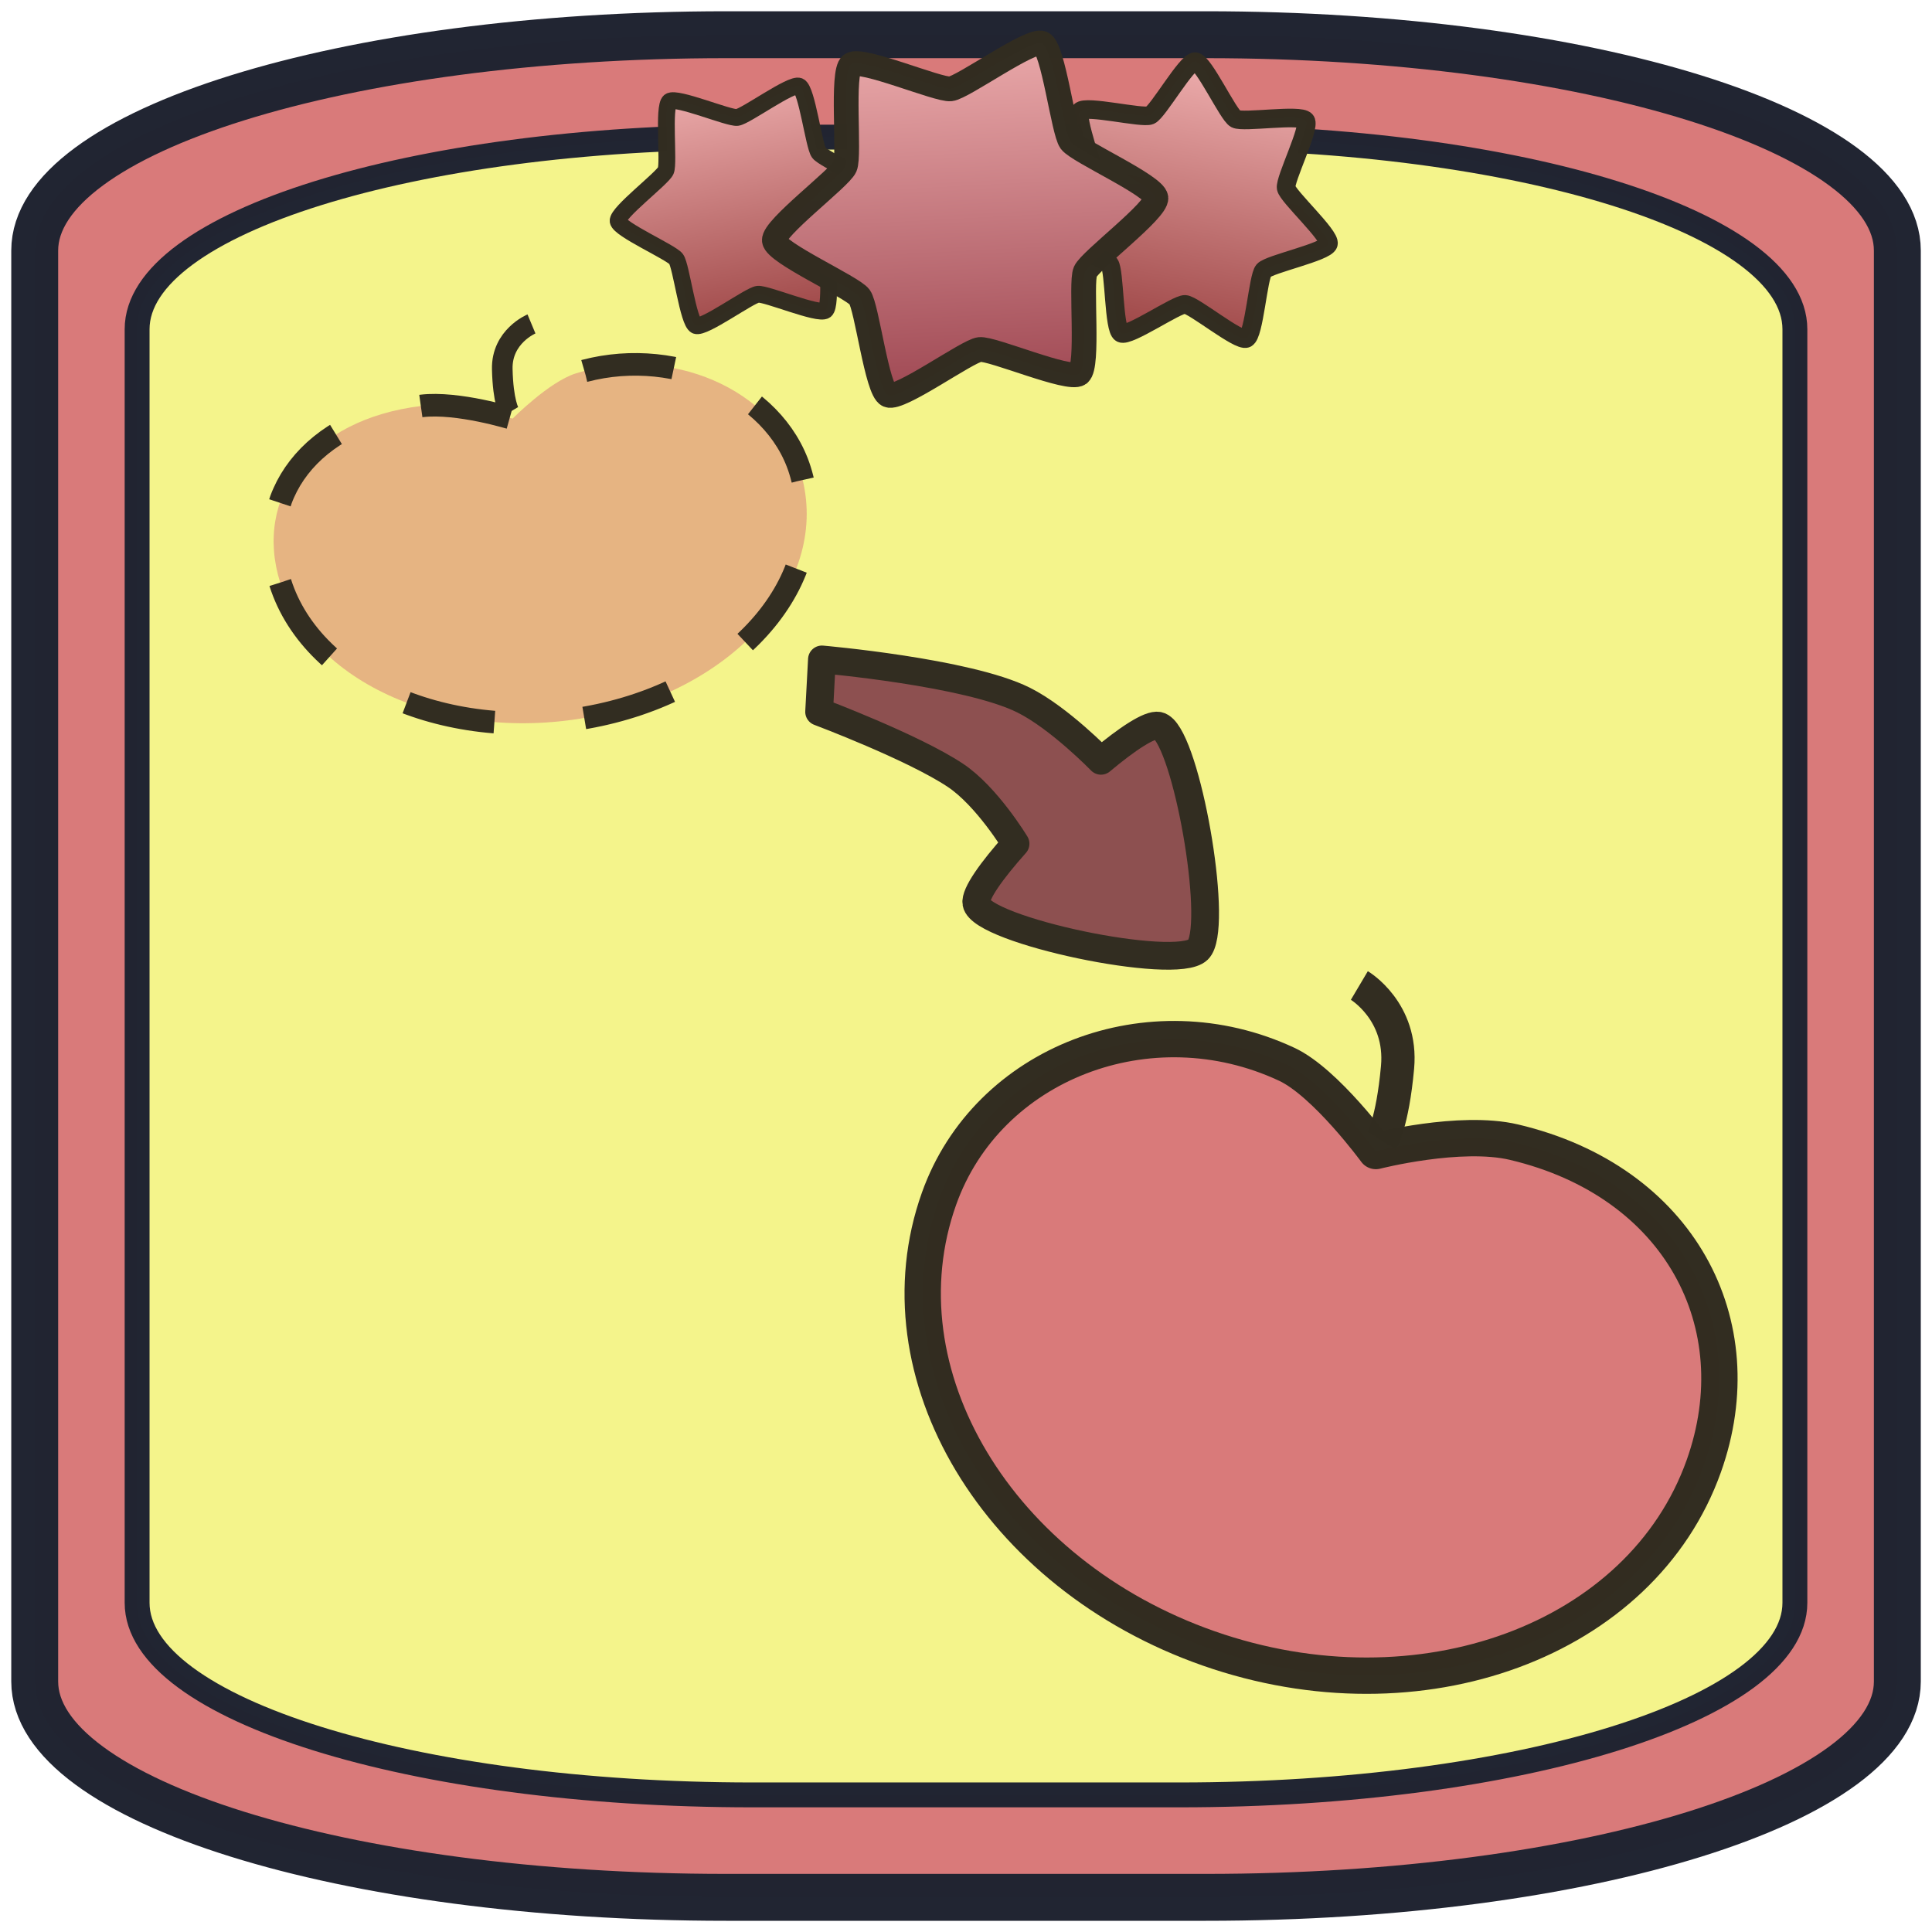
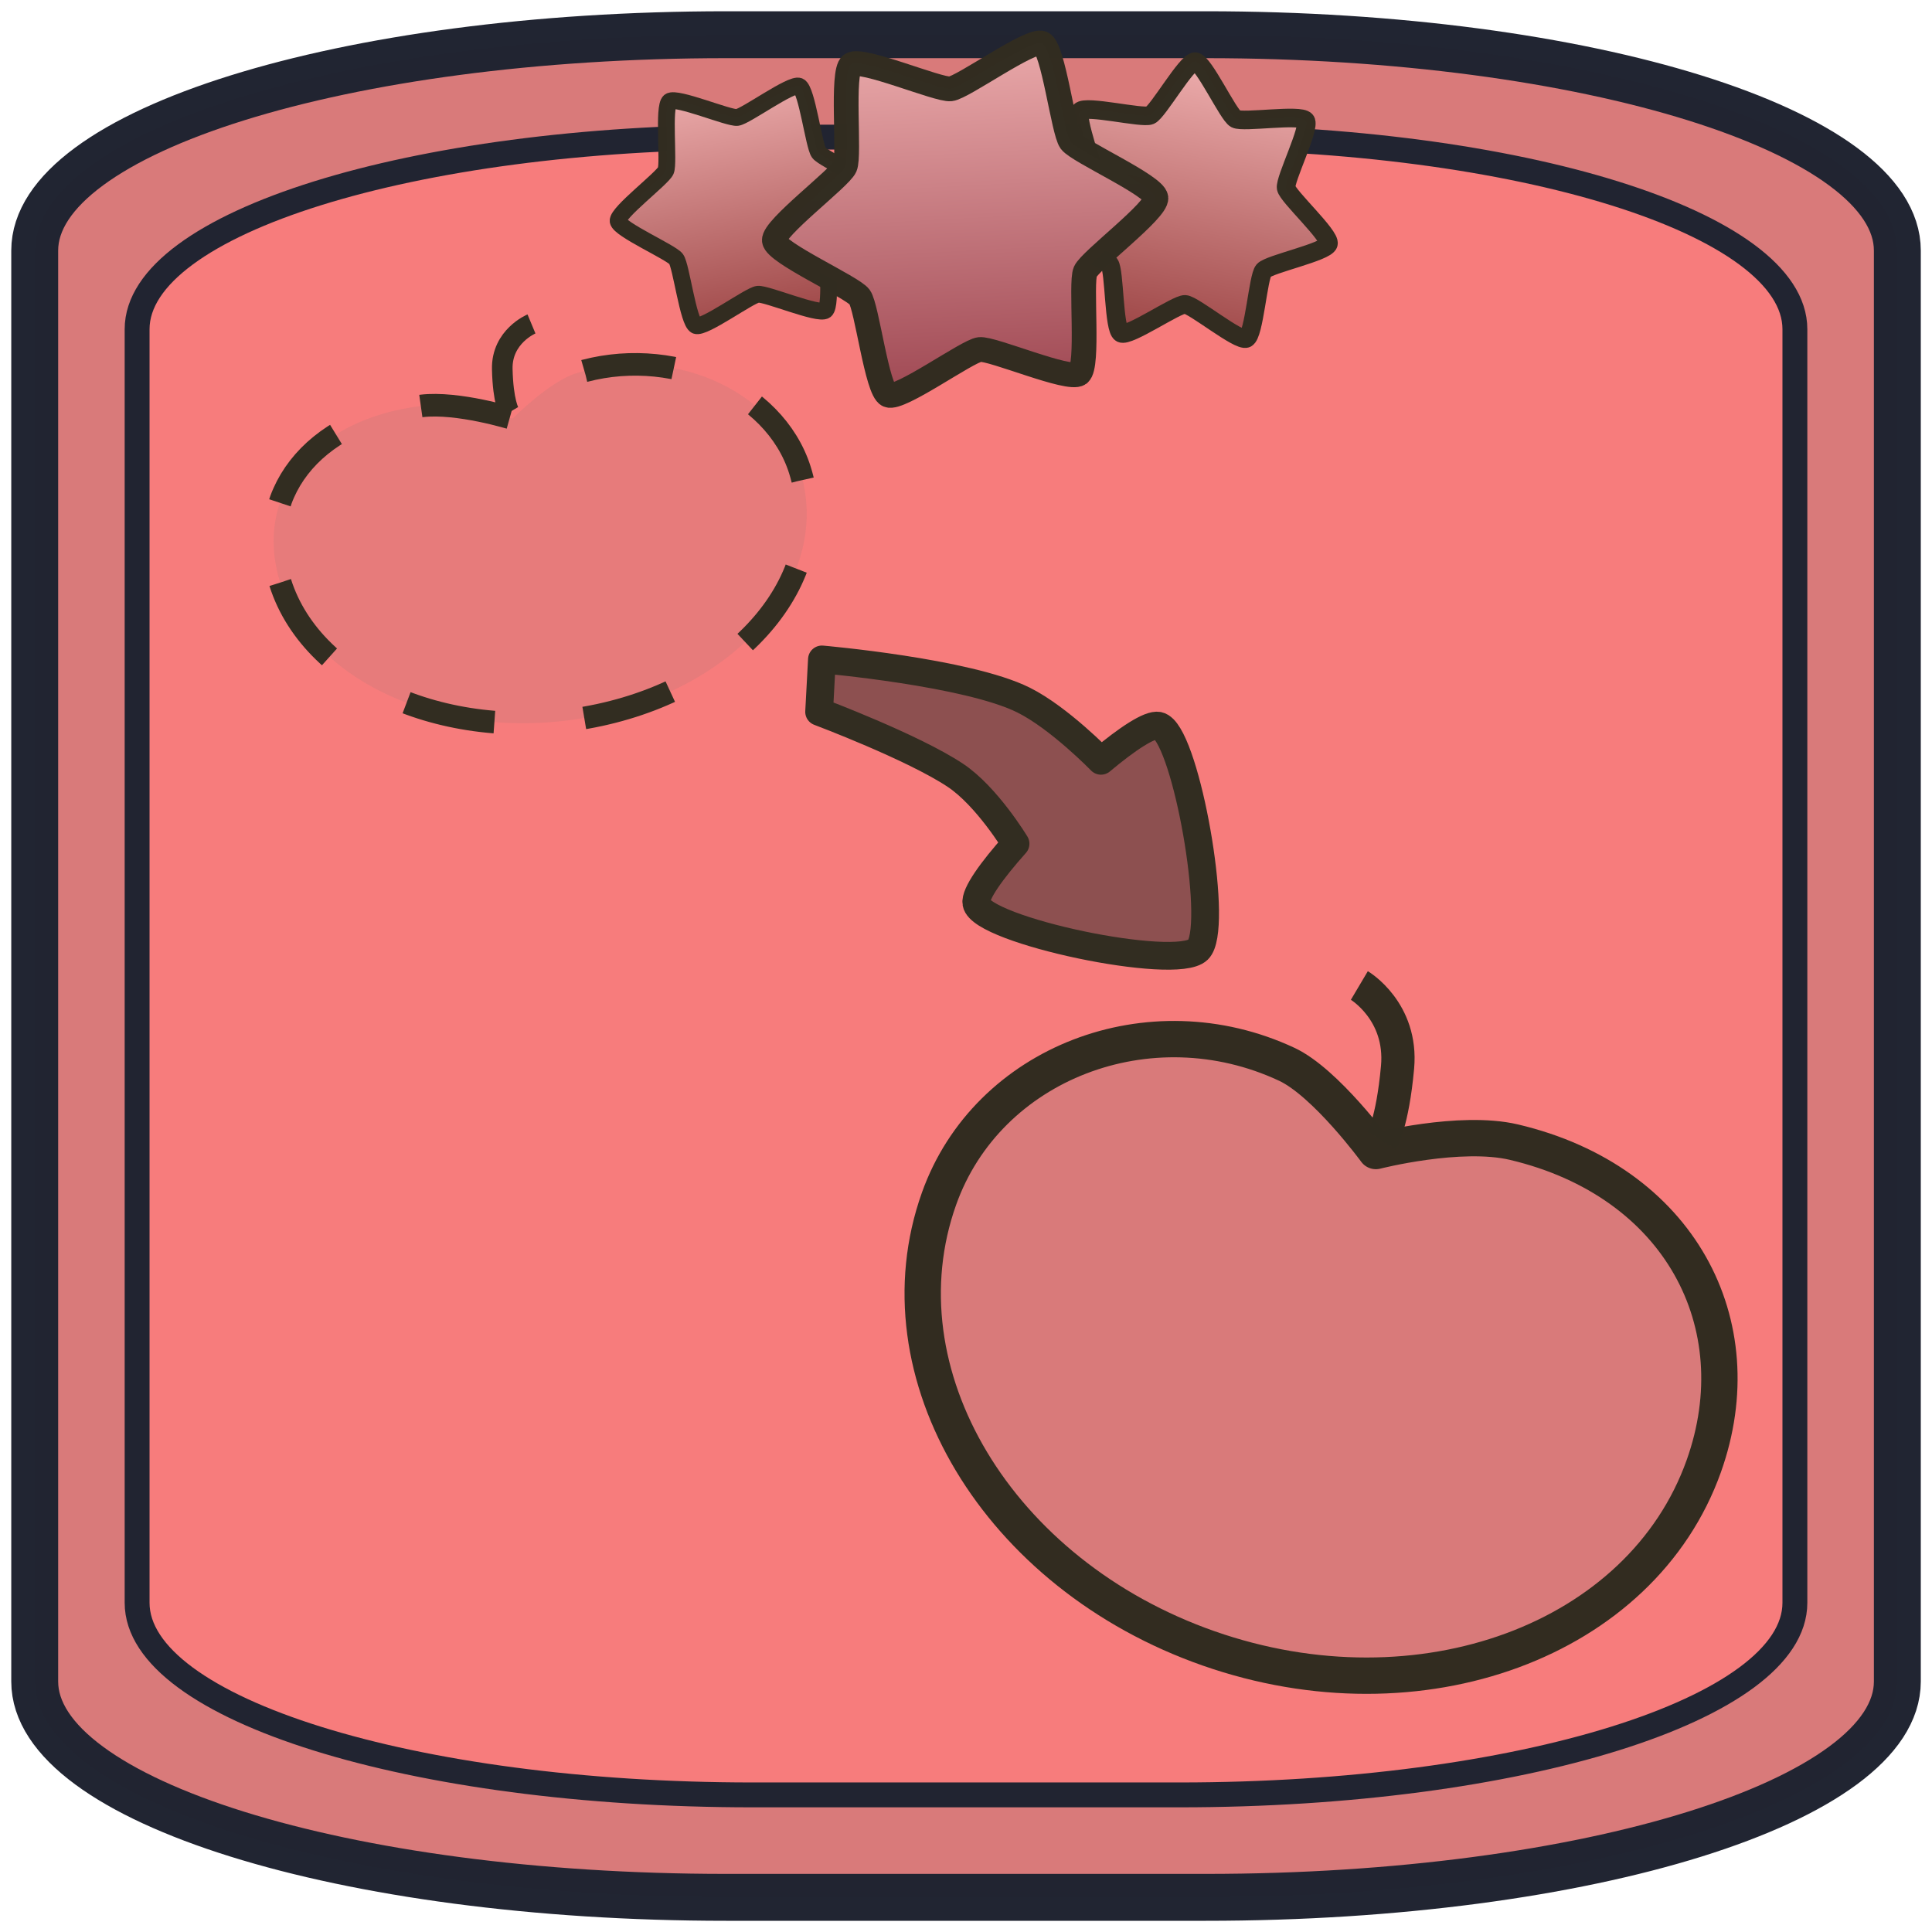
<svg xmlns="http://www.w3.org/2000/svg" xmlns:xlink="http://www.w3.org/1999/xlink" width="130" height="130" viewBox="0 0 34.396 34.396" version="1.1" id="svg1">
  <defs id="defs1">
    <linearGradient id="linearGradient29">
      <stop style="stop-color:#f2b3b3;stop-opacity:1;" offset="0" id="stop28" />
      <stop style="stop-color:#9e4752;stop-opacity:1;" offset="1" id="stop29" />
    </linearGradient>
    <linearGradient id="linearGradient27">
      <stop style="stop-color:#f2b3b3;stop-opacity:1;" offset="0" id="stop26" />
      <stop style="stop-color:#9e4747;stop-opacity:1;" offset="1" id="stop27" />
    </linearGradient>
    <linearGradient id="linearGradient23">
      <stop style="stop-color:#f2b3b3;stop-opacity:1;" offset="0" id="stop23" />
      <stop style="stop-color:#9e4747;stop-opacity:1;" offset="1" id="stop24" />
    </linearGradient>
    <linearGradient xlink:href="#linearGradient23" id="linearGradient24" x1="9.158" y1="0.654" x2="9.524" y2="7.639" gradientUnits="userSpaceOnUse" />
    <linearGradient xlink:href="#linearGradient29" id="linearGradient25" x1="9.158" y1="0.654" x2="9.524" y2="7.639" gradientUnits="userSpaceOnUse" />
    <linearGradient xlink:href="#linearGradient27" id="linearGradient26" x1="9.158" y1="0.654" x2="9.524" y2="7.639" gradientUnits="userSpaceOnUse" />
  </defs>
  <g id="layer1">
    <rect style="fill:#d97a7a;stroke:#212532;stroke-width:0.835;stroke-linejoin:round;stroke-miterlimit:8.2;stroke-opacity:0.996;stroke-dasharray:none;fill-opacity:1" id="rect1" width="33.161" height="33.161" x="0.618" y="0.618" ry="3.843" rx="12.308" />
-     <rect style="fill:#f4f48b;stroke:#212532;stroke-width:0.443;stroke-linejoin:round;stroke-miterlimit:8.2;stroke-dasharray:none;stroke-opacity:0.996;fill-opacity:1" id="rect1-8" width="29.514" height="29.514" x="2.441" y="2.441" ry="3.42" rx="10.954" />
+     <rect style="fill:#f77c7c;stroke:#212532;stroke-width:0.443;stroke-linejoin:round;stroke-miterlimit:8.2;stroke-dasharray:none;stroke-opacity:0.996;fill-opacity:1" id="rect1-8" width="29.514" height="29.514" x="2.441" y="2.441" ry="3.42" rx="10.954" />
    <path id="path8" style="fill:#d97a7a;stroke:#322d21;stroke-width:0.647;stroke-linejoin:round;stroke-miterlimit:8.2;stroke-opacity:0.996" d="m 30.333,26.102 c -1.107,3.108 -5.053,4.561 -8.812,3.246 -3.76,-1.315 -5.91,-4.9 -4.803,-8.008 0.861,-2.418 3.757,-3.53 6.191,-2.392 0.694,0.325 1.586,1.544 1.586,1.544 0,0 1.501,-0.384 2.458,-0.158 2.946,0.695 4.283,3.234 3.38,5.768 z" />
    <path style="fill:#d97a7a;fill-opacity:0;stroke:#322d21;stroke-width:0.592;stroke-linejoin:round;stroke-miterlimit:8.2;stroke-opacity:0.996" d="m 24.6,20.309 c 0,0 0.19,-0.307 0.281,-1.307 0.091,-1 -0.68,-1.457 -0.68,-1.457" id="path9" />
    <path id="path8-0" style="fill:#d97a7a;fill-opacity:0.526;stroke:#322d21;stroke-width:0.402;stroke-linejoin:round;stroke-miterlimit:8.2;stroke-dasharray:1.606, 1.606;stroke-dashoffset:0;stroke-opacity:1" d="m 4.989,10.372 c 0.586,1.855 3.132,2.91 5.687,2.357 2.555,-0.553 4.151,-2.506 3.565,-4.361 C 13.785,6.925 11.919,6.124 10.251,6.648 9.775,6.797 9.126,7.453 9.126,7.453 c 0,0 -0.976,-0.304 -1.622,-0.226 C 5.518,7.467 4.511,8.86 4.989,10.372 Z" />
    <path style="fill:#d97a7a;fill-opacity:0;stroke:#322d21;stroke-width:0.367;stroke-linejoin:round;stroke-miterlimit:8.2;stroke-dasharray:none;stroke-opacity:1" d="m 9.066,7.341 c 0,0 -0.111,-0.188 -0.124,-0.77 -0.013,-0.582 0.52,-0.804 0.52,-0.804" id="path9-7" />
    <path d="m 20.716,12.977 c -0.031,-0.031 -0.062,-0.051 -0.092,-0.057 -0.155,-0.032 -0.555,0.233 -1.023,0.625 0,0 -0.741,-0.764 -1.379,-1.082 -1,-0.498 -3.589,-0.723 -3.589,-0.723 l -0.05,0.933 c 0,0 1.672,0.628 2.426,1.13 0.562,0.374 1.071,1.218 1.071,1.218 l -2.35e-4,2.35e-4 c -0.428,0.48 -0.726,0.897 -0.697,1.059 0.086,0.485 3.552,1.213 3.947,0.828 0.37,-0.361 -0.151,-3.461 -0.613,-3.931 z" style="fill:#8d5050;stroke:#322d21;stroke-width:0.494;stroke-linejoin:round;stroke-miterlimit:8.2;stroke-dasharray:none" id="path21" />
    <path style="fill:url(#linearGradient26);fill-opacity:1;fill-rule:nonzero;stroke:#322d21;stroke-width:0.443;stroke-linejoin:round;stroke-miterlimit:8.2;stroke-opacity:0.996" id="path1-5-7" d="M 11.386,7.222 C 11.222,7.342 9.982,6.725 9.782,6.762 9.582,6.8 8.652,7.826 8.455,7.774 8.259,7.721 7.969,6.366 7.815,6.233 7.661,6.101 6.278,6.013 6.197,5.827 6.116,5.641 6.994,4.569 7.002,4.366 7.009,4.163 6.216,3.027 6.311,2.847 6.406,2.668 7.791,2.686 7.955,2.565 8.118,2.445 8.512,1.116 8.711,1.078 8.911,1.041 9.761,2.136 9.957,2.188 10.153,2.241 11.437,1.72 11.591,1.852 c 0.154,0.133 -0.172,1.48 -0.091,1.666 0.081,0.186 1.289,0.865 1.281,1.068 -0.008,0.203 -1.264,0.788 -1.359,0.967 -0.095,0.179 0.127,1.547 -0.036,1.668 z" transform="matrix(0.7284932,0.1689472,-0.1689472,0.7284932,15.11417,-1.15959)" />
    <path style="fill:url(#linearGradient24);fill-opacity:1;fill-rule:nonzero;stroke:#322d21;stroke-width:0.443;stroke-linejoin:round;stroke-miterlimit:8.2;stroke-opacity:0.996" id="path1-5-7-0" d="M 11.386,7.222 C 11.206,7.354 9.83,6.763 9.608,6.788 9.387,6.813 8.175,7.693 7.971,7.604 7.767,7.515 7.59,6.027 7.458,5.848 7.325,5.669 5.957,5.059 5.932,4.837 5.908,4.616 7.107,3.719 7.197,3.515 7.286,3.311 7.13,1.821 7.309,1.689 7.488,1.557 8.865,2.147 9.086,2.122 9.308,2.098 10.52,1.218 10.724,1.307 c 0.204,0.089 0.381,1.577 0.513,1.756 0.132,0.179 1.5,0.789 1.525,1.01 0.025,0.221 -1.175,1.118 -1.264,1.322 -0.089,0.204 0.067,1.694 -0.112,1.826 z" transform="matrix(-0.6576035,0.152507,0.152507,0.6576035,18.77573,-0.6900819)" />
    <path style="fill:url(#linearGradient25);fill-opacity:1;fill-rule:nonzero;stroke:#322d21;stroke-width:0.443;stroke-linejoin:round;stroke-miterlimit:8.2;stroke-opacity:0.996" id="path1-5-9" d="M 11.386,7.222 C 11.206,7.354 9.83,6.763 9.608,6.788 9.387,6.813 8.175,7.693 7.971,7.604 7.767,7.515 7.59,6.027 7.458,5.848 7.325,5.669 5.957,5.059 5.932,4.837 5.908,4.616 7.107,3.719 7.197,3.515 7.286,3.311 7.13,1.821 7.309,1.689 7.488,1.557 8.865,2.147 9.086,2.122 9.308,2.098 10.52,1.218 10.724,1.307 c 0.204,0.089 0.381,1.577 0.513,1.756 0.132,0.179 1.5,0.789 1.525,1.01 0.025,0.221 -1.175,1.118 -1.264,1.322 -0.089,0.204 0.067,1.694 -0.112,1.826 z" transform="matrix(0.9945855,0,0,0.9945855,7.886069,-0.5287329)" />
  </g>
</svg>
